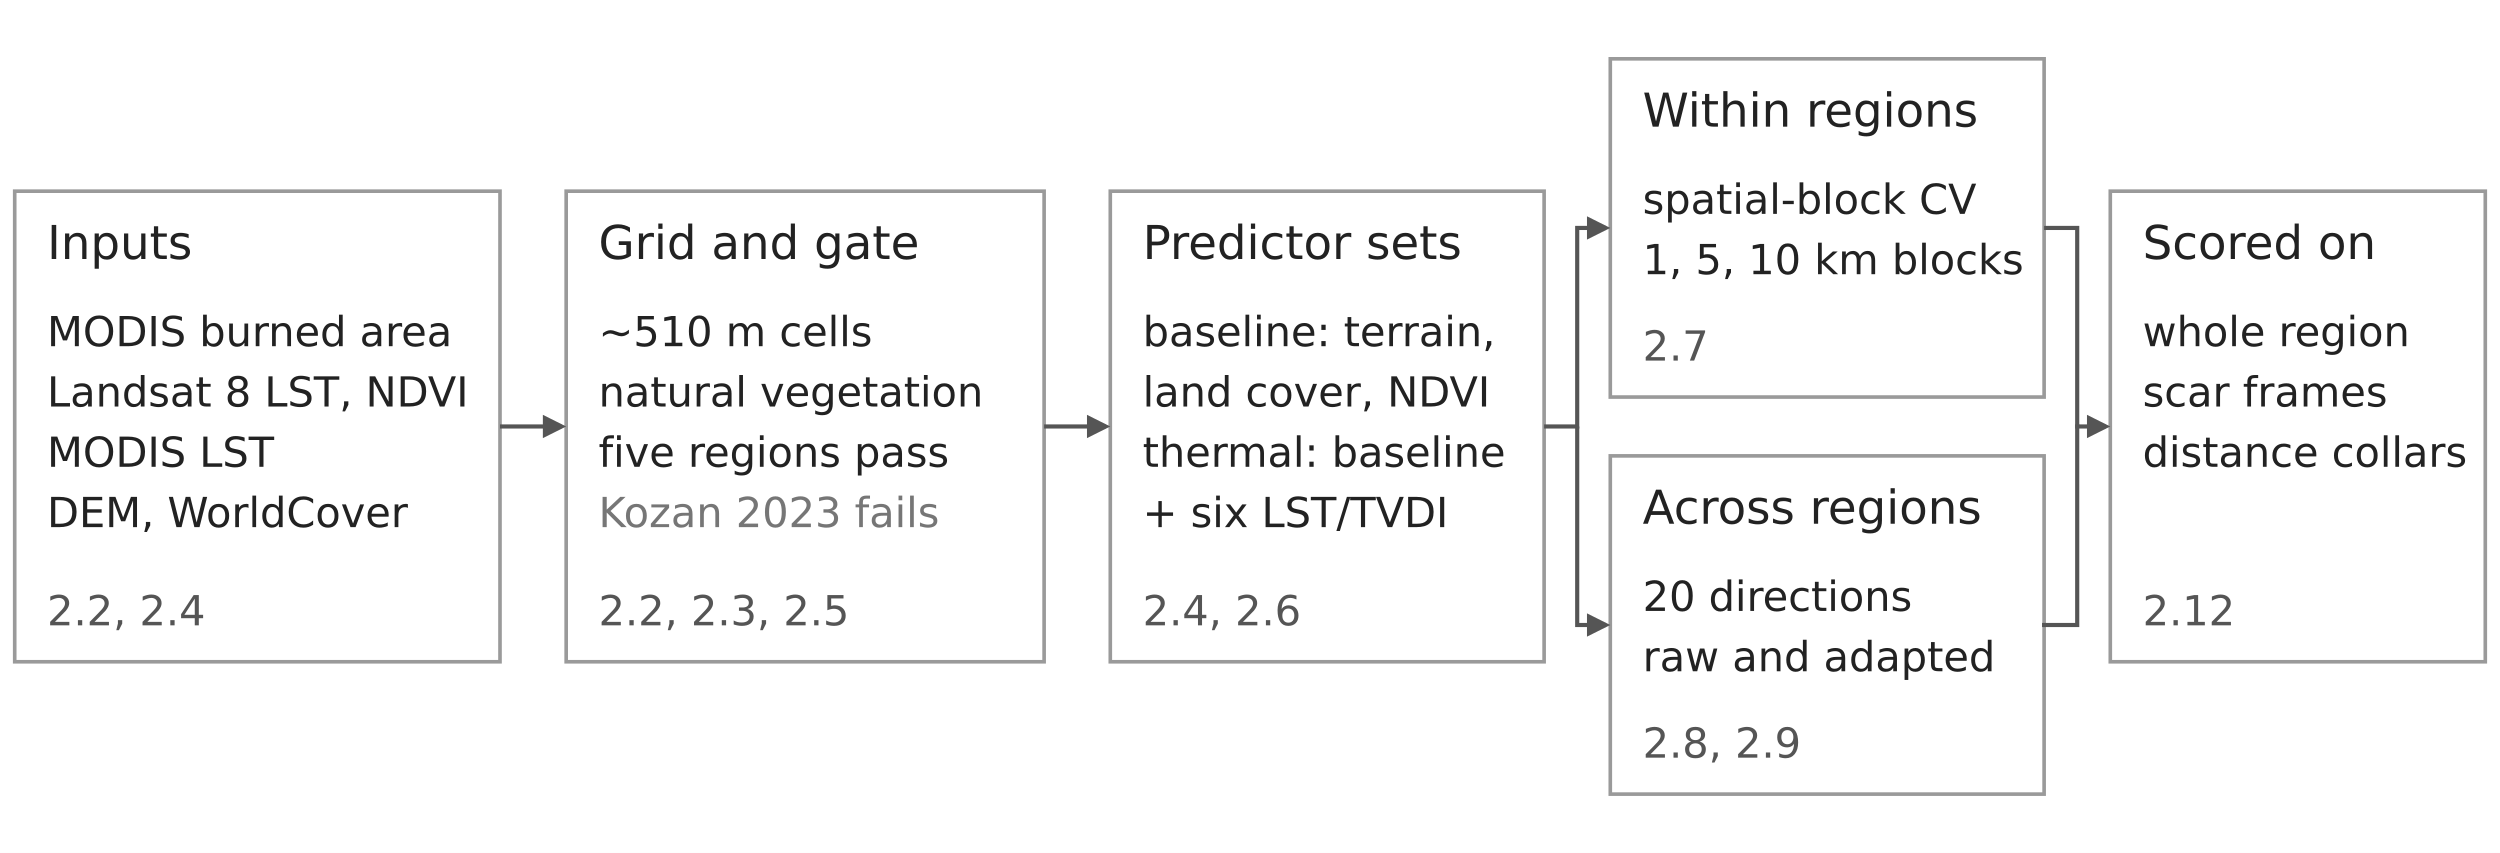
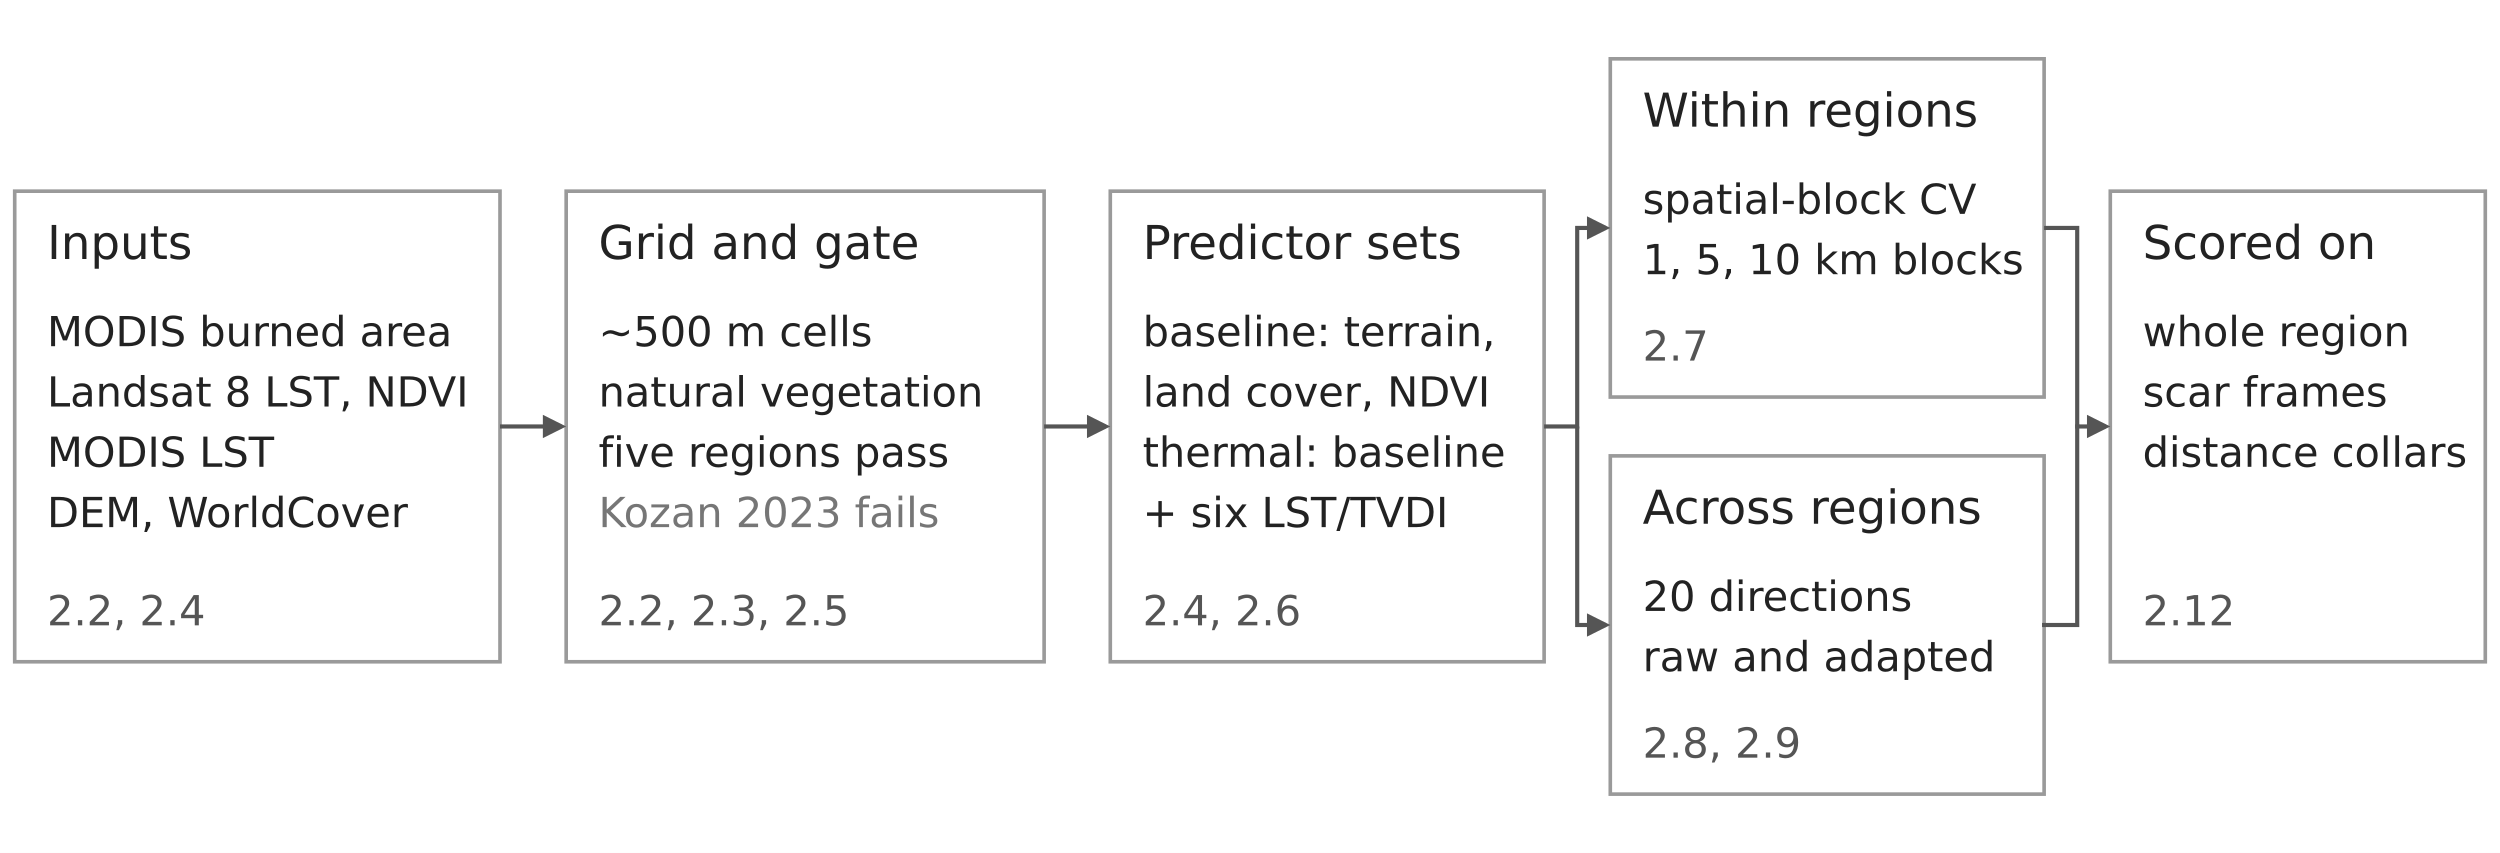
<svg xmlns="http://www.w3.org/2000/svg" width="481.89pt" height="164.409pt" viewBox="0 0 481.89 164.409" version="1.1">
  <defs>
    <style type="text/css">*{stroke-linejoin: round; stroke-linecap: butt}</style>
  </defs>
  <g id="figure_1">
    <g id="patch_1">
      <path d="M 0 164.409  L 481.89 164.409  L 481.89 0  L 0 0  z " style="fill: #ffffff" />
    </g>
    <g id="axes_1">
      <g id="patch_2">
-         <path d="M 2.835 127.559  L 96.378 127.559  L 96.378 36.85  L 2.835 36.85  z " clip-path="url(#p1f05917c35)" style="fill: #ffffff; stroke: #9a9a9a; stroke-width: 0.7; stroke-linejoin: miter" />
+         <path d="M 2.835 127.559  L 96.378 127.559  L 96.378 36.85  L 2.835 36.85  z " clip-path="url(#p4efe0b8bec)" style="fill: #ffffff; stroke: #9a9a9a; stroke-width: 0.7; stroke-linejoin: miter" />
      </g>
      <g id="patch_3">
-         <path d="M 109.134 127.559  L 201.26 127.559  L 201.26 36.85  L 109.134 36.85  z " clip-path="url(#p1f05917c35)" style="fill: #ffffff; stroke: #9a9a9a; stroke-width: 0.7; stroke-linejoin: miter" />
+         <path d="M 109.134 127.559  L 201.26 127.559  L 201.26 36.85  L 109.134 36.85  z " clip-path="url(#p4efe0b8bec)" style="fill: #ffffff; stroke: #9a9a9a; stroke-width: 0.7; stroke-linejoin: miter" />
      </g>
      <g id="patch_4">
-         <path d="M 214.016 127.559  L 297.638 127.559  L 297.638 36.85  L 214.016 36.85  z " clip-path="url(#p1f05917c35)" style="fill: #ffffff; stroke: #9a9a9a; stroke-width: 0.7; stroke-linejoin: miter" />
+         <path d="M 214.016 127.559  L 297.638 127.559  L 297.638 36.85  L 214.016 36.85  z " clip-path="url(#p4efe0b8bec)" style="fill: #ffffff; stroke: #9a9a9a; stroke-width: 0.7; stroke-linejoin: miter" />
      </g>
      <g id="patch_5">
-         <path d="M 310.394 76.535  L 394.016 76.535  L 394.016 11.339  L 310.394 11.339  z " clip-path="url(#p1f05917c35)" style="fill: #ffffff; stroke: #9a9a9a; stroke-width: 0.7; stroke-linejoin: miter" />
+         <path d="M 310.394 76.535  L 394.016 76.535  L 394.016 11.339  L 310.394 11.339  z " clip-path="url(#p4efe0b8bec)" style="fill: #ffffff; stroke: #9a9a9a; stroke-width: 0.7; stroke-linejoin: miter" />
      </g>
      <g id="patch_6">
-         <path d="M 310.394 153.071  L 394.016 153.071  L 394.016 87.874  L 310.394 87.874  z " clip-path="url(#p1f05917c35)" style="fill: #ffffff; stroke: #9a9a9a; stroke-width: 0.7; stroke-linejoin: miter" />
+         <path d="M 310.394 153.071  L 394.016 153.071  L 394.016 87.874  L 310.394 87.874  z " clip-path="url(#p4efe0b8bec)" style="fill: #ffffff; stroke: #9a9a9a; stroke-width: 0.7; stroke-linejoin: miter" />
      </g>
      <g id="patch_7">
-         <path d="M 406.772 127.559  L 479.055 127.559  L 479.055 36.85  L 406.772 36.85  z " clip-path="url(#p1f05917c35)" style="fill: #ffffff; stroke: #9a9a9a; stroke-width: 0.7; stroke-linejoin: miter" />
+         <path d="M 406.772 127.559  L 479.055 127.559  L 479.055 36.85  L 406.772 36.85  z " clip-path="url(#p4efe0b8bec)" style="fill: #ffffff; stroke: #9a9a9a; stroke-width: 0.7; stroke-linejoin: miter" />
      </g>
      <g id="patch_8">
-         <path d="M 96.378 82.205  L 108.239 82.205  " clip-path="url(#p1f05917c35)" style="fill: none; stroke: #555555; stroke-width: 0.8; stroke-linejoin: miter" />
-         <path d="M 105.039 80.605  L 108.239 82.205  L 105.039 83.805  z " clip-path="url(#p1f05917c35)" style="fill: #555555; stroke: #555555; stroke-width: 0.8; stroke-linejoin: miter" />
+         <path d="M 96.378 82.205  L 108.239 82.205  " clip-path="url(#p4efe0b8bec)" style="fill: none; stroke: #555555; stroke-width: 0.8; stroke-linejoin: miter" />
+         <path d="M 105.039 80.605  L 108.239 82.205  L 105.039 83.805  z " clip-path="url(#p4efe0b8bec)" style="fill: #555555; stroke: #555555; stroke-width: 0.8; stroke-linejoin: miter" />
      </g>
      <g id="patch_9">
-         <path d="M 201.26 82.205  L 213.121 82.205  " clip-path="url(#p1f05917c35)" style="fill: none; stroke: #555555; stroke-width: 0.8; stroke-linejoin: miter" />
-         <path d="M 209.921 80.605  L 213.121 82.205  L 209.921 83.805  z " clip-path="url(#p1f05917c35)" style="fill: #555555; stroke: #555555; stroke-width: 0.8; stroke-linejoin: miter" />
+         <path d="M 201.26 82.205  L 213.121 82.205  " clip-path="url(#p4efe0b8bec)" style="fill: none; stroke: #555555; stroke-width: 0.8; stroke-linejoin: miter" />
+         <path d="M 209.921 80.605  L 213.121 82.205  L 209.921 83.805  z " clip-path="url(#p4efe0b8bec)" style="fill: #555555; stroke: #555555; stroke-width: 0.8; stroke-linejoin: miter" />
      </g>
      <g id="patch_10">
-         <path d="M 297.638 82.205  L 304.016 82.205  L 304.016 43.937  L 309.499 43.937  " clip-path="url(#p1f05917c35)" style="fill: none; stroke: #555555; stroke-width: 0.8; stroke-linejoin: miter" />
-         <path d="M 306.299 42.337  L 309.499 43.937  L 306.299 45.537  z " clip-path="url(#p1f05917c35)" style="fill: #555555; stroke: #555555; stroke-width: 0.8; stroke-linejoin: miter" />
+         <path d="M 297.638 82.205  L 304.016 82.205  L 304.016 43.937  L 309.499 43.937  " clip-path="url(#p4efe0b8bec)" style="fill: none; stroke: #555555; stroke-width: 0.8; stroke-linejoin: miter" />
+         <path d="M 306.299 42.337  L 309.499 43.937  L 306.299 45.537  z " clip-path="url(#p4efe0b8bec)" style="fill: #555555; stroke: #555555; stroke-width: 0.8; stroke-linejoin: miter" />
      </g>
      <g id="patch_11">
-         <path d="M 304.016 82.205  L 304.016 120.472  L 309.499 120.472  " clip-path="url(#p1f05917c35)" style="fill: none; stroke: #555555; stroke-width: 0.8; stroke-linejoin: miter" />
-         <path d="M 306.299 118.872  L 309.499 120.472  L 306.299 122.072  z " clip-path="url(#p1f05917c35)" style="fill: #555555; stroke: #555555; stroke-width: 0.8; stroke-linejoin: miter" />
+         <path d="M 304.016 82.205  L 304.016 120.472  L 309.499 120.472  " clip-path="url(#p4efe0b8bec)" style="fill: none; stroke: #555555; stroke-width: 0.8; stroke-linejoin: miter" />
+         <path d="M 306.299 118.872  L 309.499 120.472  L 306.299 122.072  z " clip-path="url(#p4efe0b8bec)" style="fill: #555555; stroke: #555555; stroke-width: 0.8; stroke-linejoin: miter" />
      </g>
      <g id="patch_12">
-         <path d="M 394.016 43.937  L 400.394 43.937  L 400.394 82.205  L 405.877 82.205  " clip-path="url(#p1f05917c35)" style="fill: none; stroke: #555555; stroke-width: 0.8; stroke-linejoin: miter" />
-         <path d="M 402.677 80.605  L 405.877 82.205  L 402.677 83.805  z " clip-path="url(#p1f05917c35)" style="fill: #555555; stroke: #555555; stroke-width: 0.8; stroke-linejoin: miter" />
+         <path d="M 394.016 43.937  L 400.394 43.937  L 400.394 82.205  L 405.877 82.205  " clip-path="url(#p4efe0b8bec)" style="fill: none; stroke: #555555; stroke-width: 0.8; stroke-linejoin: miter" />
+         <path d="M 402.677 80.605  L 405.877 82.205  L 402.677 83.805  z " clip-path="url(#p4efe0b8bec)" style="fill: #555555; stroke: #555555; stroke-width: 0.8; stroke-linejoin: miter" />
      </g>
      <g id="line2d_1">
-         <path d="M 394.016 120.472  L 400.394 120.472  L 400.394 82.205  " clip-path="url(#p1f05917c35)" style="fill: none; stroke: #555555; stroke-width: 0.8; stroke-linejoin: miter; stroke-linecap: square" />
+         <path d="M 394.016 120.472  L 400.394 120.472  L 400.394 82.205  " clip-path="url(#p4efe0b8bec)" style="fill: none; stroke: #555555; stroke-width: 0.8; stroke-linejoin: miter; stroke-linecap: square" />
      </g>
      <g id="text_1">
        <text style="font-size: 9px; font-family: 'DejaVu Sans', 'Bitstream Vera Sans', 'Computer Modern Sans Serif', 'Lucida Grande', 'Verdana', 'Geneva', 'Lucid', 'Arial', 'Helvetica', 'Avant Garde', sans-serif; text-anchor: start; fill: #222222" x="9.071" y="49.925" transform="rotate(-0 9.070866 49.92451)">Inputs</text>
      </g>
      <g id="text_2">
        <text style="font-size: 8px; font-family: 'DejaVu Sans', 'Bitstream Vera Sans', 'Computer Modern Sans Serif', 'Lucida Grande', 'Verdana', 'Geneva', 'Lucid', 'Arial', 'Helvetica', 'Avant Garde', sans-serif; text-anchor: start; fill: #222222" x="9.071" y="66.74" transform="rotate(-0 9.070866 66.74017)">MODIS burned area</text>
      </g>
      <g id="text_3">
        <text style="font-size: 8px; font-family: 'DejaVu Sans', 'Bitstream Vera Sans', 'Computer Modern Sans Serif', 'Lucida Grande', 'Verdana', 'Geneva', 'Lucid', 'Arial', 'Helvetica', 'Avant Garde', sans-serif; text-anchor: start; fill: #222222" x="9.071" y="78.362" transform="rotate(-0 9.070866 78.36222)">Landsat 8 LST, NDVI</text>
      </g>
      <g id="text_4">
        <text style="font-size: 8px; font-family: 'DejaVu Sans', 'Bitstream Vera Sans', 'Computer Modern Sans Serif', 'Lucida Grande', 'Verdana', 'Geneva', 'Lucid', 'Arial', 'Helvetica', 'Avant Garde', sans-serif; text-anchor: start; fill: #222222" x="9.071" y="89.984" transform="rotate(-0 9.070866 89.98364)">MODIS LST</text>
      </g>
      <g id="text_5">
        <text style="font-size: 8px; font-family: 'DejaVu Sans', 'Bitstream Vera Sans', 'Computer Modern Sans Serif', 'Lucida Grande', 'Verdana', 'Geneva', 'Lucid', 'Arial', 'Helvetica', 'Avant Garde', sans-serif; text-anchor: start; fill: #222222" x="9.071" y="101.606" transform="rotate(-0 9.070866 101.6063)">DEM, WorldCover</text>
      </g>
      <g id="text_6">
        <text style="font-size: 8px; font-family: 'DejaVu Sans', 'Bitstream Vera Sans', 'Computer Modern Sans Serif', 'Lucida Grande', 'Verdana', 'Geneva', 'Lucid', 'Arial', 'Helvetica', 'Avant Garde', sans-serif; text-anchor: start; fill: #555555" x="9.071" y="120.535" transform="rotate(-0 9.070866 120.5348)">2.2, 2.4</text>
      </g>
      <g id="text_7">
        <text style="font-size: 9px; font-family: 'DejaVu Sans', 'Bitstream Vera Sans', 'Computer Modern Sans Serif', 'Lucida Grande', 'Verdana', 'Geneva', 'Lucid', 'Arial', 'Helvetica', 'Avant Garde', sans-serif; text-anchor: start; fill: #222222" x="115.37" y="49.925" transform="rotate(-0 115.3701 49.92521)">Grid and gate</text>
      </g>
      <g id="text_8">
-         <text style="font-size: 8px; font-family: 'DejaVu Sans', 'Bitstream Vera Sans', 'Computer Modern Sans Serif', 'Lucida Grande', 'Verdana', 'Geneva', 'Lucid', 'Arial', 'Helvetica', 'Avant Garde', sans-serif; text-anchor: start; fill: #222222" x="115.37" y="66.74" transform="rotate(-0 115.3701 66.74017)">~510 m cells</text>
+         <text style="font-size: 8px; font-family: 'DejaVu Sans', 'Bitstream Vera Sans', 'Computer Modern Sans Serif', 'Lucida Grande', 'Verdana', 'Geneva', 'Lucid', 'Arial', 'Helvetica', 'Avant Garde', sans-serif; text-anchor: start; fill: #222222" x="115.37" y="66.74" transform="rotate(-0 115.3701 66.74017)">~500 m cells</text>
      </g>
      <g id="text_9">
        <text style="font-size: 8px; font-family: 'DejaVu Sans', 'Bitstream Vera Sans', 'Computer Modern Sans Serif', 'Lucida Grande', 'Verdana', 'Geneva', 'Lucid', 'Arial', 'Helvetica', 'Avant Garde', sans-serif; text-anchor: start; fill: #222222" x="115.37" y="78.362" transform="rotate(-0 115.3701 78.36222)">natural vegetation</text>
      </g>
      <g id="text_10">
        <text style="font-size: 8px; font-family: 'DejaVu Sans', 'Bitstream Vera Sans', 'Computer Modern Sans Serif', 'Lucida Grande', 'Verdana', 'Geneva', 'Lucid', 'Arial', 'Helvetica', 'Avant Garde', sans-serif; text-anchor: start; fill: #222222" x="115.37" y="89.984" transform="rotate(-0 115.3701 89.98426)">five regions pass</text>
      </g>
      <g id="text_11">
        <text style="font-size: 8px; font-family: 'DejaVu Sans', 'Bitstream Vera Sans', 'Computer Modern Sans Serif', 'Lucida Grande', 'Verdana', 'Geneva', 'Lucid', 'Arial', 'Helvetica', 'Avant Garde', sans-serif; text-anchor: start; fill: #767676" x="115.37" y="101.606" transform="rotate(-0 115.3701 101.6063)">Kozan 2023 fails</text>
      </g>
      <g id="text_12">
        <text style="font-size: 8px; font-family: 'DejaVu Sans', 'Bitstream Vera Sans', 'Computer Modern Sans Serif', 'Lucida Grande', 'Verdana', 'Geneva', 'Lucid', 'Arial', 'Helvetica', 'Avant Garde', sans-serif; text-anchor: start; fill: #555555" x="115.37" y="120.535" transform="rotate(-0 115.3701 120.5348)">2.2, 2.3, 2.5</text>
      </g>
      <g id="text_13">
        <text style="font-size: 9px; font-family: 'DejaVu Sans', 'Bitstream Vera Sans', 'Computer Modern Sans Serif', 'Lucida Grande', 'Verdana', 'Geneva', 'Lucid', 'Arial', 'Helvetica', 'Avant Garde', sans-serif; text-anchor: start; fill: #222222" x="220.252" y="49.925" transform="rotate(-0 220.252 49.92521)">Predictor sets</text>
      </g>
      <g id="text_14">
        <text style="font-size: 8px; font-family: 'DejaVu Sans', 'Bitstream Vera Sans', 'Computer Modern Sans Serif', 'Lucida Grande', 'Verdana', 'Geneva', 'Lucid', 'Arial', 'Helvetica', 'Avant Garde', sans-serif; text-anchor: start; fill: #222222" x="220.252" y="66.74" transform="rotate(-0 220.252 66.74017)">baseline: terrain,</text>
      </g>
      <g id="text_15">
        <text style="font-size: 8px; font-family: 'DejaVu Sans', 'Bitstream Vera Sans', 'Computer Modern Sans Serif', 'Lucida Grande', 'Verdana', 'Geneva', 'Lucid', 'Arial', 'Helvetica', 'Avant Garde', sans-serif; text-anchor: start; fill: #222222" x="220.252" y="78.362" transform="rotate(-0 220.252 78.36222)">land cover, NDVI</text>
      </g>
      <g id="text_16">
        <text style="font-size: 8px; font-family: 'DejaVu Sans', 'Bitstream Vera Sans', 'Computer Modern Sans Serif', 'Lucida Grande', 'Verdana', 'Geneva', 'Lucid', 'Arial', 'Helvetica', 'Avant Garde', sans-serif; text-anchor: start; fill: #222222" x="220.252" y="89.984" transform="rotate(-0 220.252 89.98426)">thermal: baseline</text>
      </g>
      <g id="text_17">
        <text style="font-size: 8px; font-family: 'DejaVu Sans', 'Bitstream Vera Sans', 'Computer Modern Sans Serif', 'Lucida Grande', 'Verdana', 'Geneva', 'Lucid', 'Arial', 'Helvetica', 'Avant Garde', sans-serif; text-anchor: start; fill: #222222" x="220.252" y="101.606" transform="rotate(-0 220.252 101.6063)">+ six LST/TVDI</text>
      </g>
      <g id="text_18">
        <text style="font-size: 8px; font-family: 'DejaVu Sans', 'Bitstream Vera Sans', 'Computer Modern Sans Serif', 'Lucida Grande', 'Verdana', 'Geneva', 'Lucid', 'Arial', 'Helvetica', 'Avant Garde', sans-serif; text-anchor: start; fill: #555555" x="220.252" y="120.535" transform="rotate(-0 220.252 120.5348)">2.4, 2.6</text>
      </g>
      <g id="text_19">
        <text style="font-size: 9px; font-family: 'DejaVu Sans', 'Bitstream Vera Sans', 'Computer Modern Sans Serif', 'Lucida Grande', 'Verdana', 'Geneva', 'Lucid', 'Arial', 'Helvetica', 'Avant Garde', sans-serif; text-anchor: start; fill: #222222" x="316.63" y="24.413" transform="rotate(-0 316.6299 24.4134)">Within regions</text>
      </g>
      <g id="text_20">
        <text style="font-size: 8px; font-family: 'DejaVu Sans', 'Bitstream Vera Sans', 'Computer Modern Sans Serif', 'Lucida Grande', 'Verdana', 'Geneva', 'Lucid', 'Arial', 'Helvetica', 'Avant Garde', sans-serif; text-anchor: start; fill: #222222" x="316.63" y="41.228" transform="rotate(-0 316.6299 41.22836)">spatial-block CV</text>
      </g>
      <g id="text_21">
        <text style="font-size: 8px; font-family: 'DejaVu Sans', 'Bitstream Vera Sans', 'Computer Modern Sans Serif', 'Lucida Grande', 'Verdana', 'Geneva', 'Lucid', 'Arial', 'Helvetica', 'Avant Garde', sans-serif; text-anchor: start; fill: #222222" x="316.63" y="52.85" transform="rotate(-0 316.6299 52.8504)">1, 5, 10 km blocks</text>
      </g>
      <g id="text_22">
        <text style="font-size: 8px; font-family: 'DejaVu Sans', 'Bitstream Vera Sans', 'Computer Modern Sans Serif', 'Lucida Grande', 'Verdana', 'Geneva', 'Lucid', 'Arial', 'Helvetica', 'Avant Garde', sans-serif; text-anchor: start; fill: #555555" x="316.63" y="69.511" transform="rotate(-0 316.6299 69.5112)">2.7</text>
      </g>
      <g id="text_23">
        <text style="font-size: 9px; font-family: 'DejaVu Sans', 'Bitstream Vera Sans', 'Computer Modern Sans Serif', 'Lucida Grande', 'Verdana', 'Geneva', 'Lucid', 'Arial', 'Helvetica', 'Avant Garde', sans-serif; text-anchor: start; fill: #222222" x="316.63" y="100.949" transform="rotate(-0 316.6299 100.9488)">Across regions</text>
      </g>
      <g id="text_24">
        <text style="font-size: 8px; font-family: 'DejaVu Sans', 'Bitstream Vera Sans', 'Computer Modern Sans Serif', 'Lucida Grande', 'Verdana', 'Geneva', 'Lucid', 'Arial', 'Helvetica', 'Avant Garde', sans-serif; text-anchor: start; fill: #222222" x="316.63" y="117.764" transform="rotate(-0 316.6299 117.7638)">20 directions</text>
      </g>
      <g id="text_25">
        <text style="font-size: 8px; font-family: 'DejaVu Sans', 'Bitstream Vera Sans', 'Computer Modern Sans Serif', 'Lucida Grande', 'Verdana', 'Geneva', 'Lucid', 'Arial', 'Helvetica', 'Avant Garde', sans-serif; text-anchor: start; fill: #222222" x="316.63" y="129.386" transform="rotate(-0 316.6299 129.3858)">raw and adapted</text>
      </g>
      <g id="text_26">
        <text style="font-size: 8px; font-family: 'DejaVu Sans', 'Bitstream Vera Sans', 'Computer Modern Sans Serif', 'Lucida Grande', 'Verdana', 'Geneva', 'Lucid', 'Arial', 'Helvetica', 'Avant Garde', sans-serif; text-anchor: start; fill: #555555" x="316.63" y="146.047" transform="rotate(-0 316.6299 146.0466)">2.8, 2.9</text>
      </g>
      <g id="text_27">
        <text style="font-size: 9px; font-family: 'DejaVu Sans', 'Bitstream Vera Sans', 'Computer Modern Sans Serif', 'Lucida Grande', 'Verdana', 'Geneva', 'Lucid', 'Arial', 'Helvetica', 'Avant Garde', sans-serif; text-anchor: start; fill: #222222" x="413.008" y="49.925" transform="rotate(-0 413.0079 49.92521)">Scored on</text>
      </g>
      <g id="text_28">
        <text style="font-size: 8px; font-family: 'DejaVu Sans', 'Bitstream Vera Sans', 'Computer Modern Sans Serif', 'Lucida Grande', 'Verdana', 'Geneva', 'Lucid', 'Arial', 'Helvetica', 'Avant Garde', sans-serif; text-anchor: start; fill: #222222" x="413.008" y="66.74" transform="rotate(-0 413.0079 66.74017)">whole region</text>
      </g>
      <g id="text_29">
        <text style="font-size: 8px; font-family: 'DejaVu Sans', 'Bitstream Vera Sans', 'Computer Modern Sans Serif', 'Lucida Grande', 'Verdana', 'Geneva', 'Lucid', 'Arial', 'Helvetica', 'Avant Garde', sans-serif; text-anchor: start; fill: #222222" x="413.008" y="78.362" transform="rotate(-0 413.0079 78.36222)">scar frames</text>
      </g>
      <g id="text_30">
        <text style="font-size: 8px; font-family: 'DejaVu Sans', 'Bitstream Vera Sans', 'Computer Modern Sans Serif', 'Lucida Grande', 'Verdana', 'Geneva', 'Lucid', 'Arial', 'Helvetica', 'Avant Garde', sans-serif; text-anchor: start; fill: #222222" x="413.008" y="89.984" transform="rotate(-0 413.0079 89.98426)">distance collars</text>
      </g>
      <g id="text_31">
        <text style="font-size: 8px; font-family: 'DejaVu Sans', 'Bitstream Vera Sans', 'Computer Modern Sans Serif', 'Lucida Grande', 'Verdana', 'Geneva', 'Lucid', 'Arial', 'Helvetica', 'Avant Garde', sans-serif; text-anchor: start; fill: #555555" x="413.008" y="120.535" transform="rotate(-0 413.0079 120.5348)">2.12</text>
      </g>
    </g>
  </g>
  <defs>
-     <clipPath id="p1f05917c35">
+     <clipPath id="p4efe0b8bec">
      <rect x="0" y="0" width="481.89" height="164.409" />
    </clipPath>
  </defs>
</svg>
